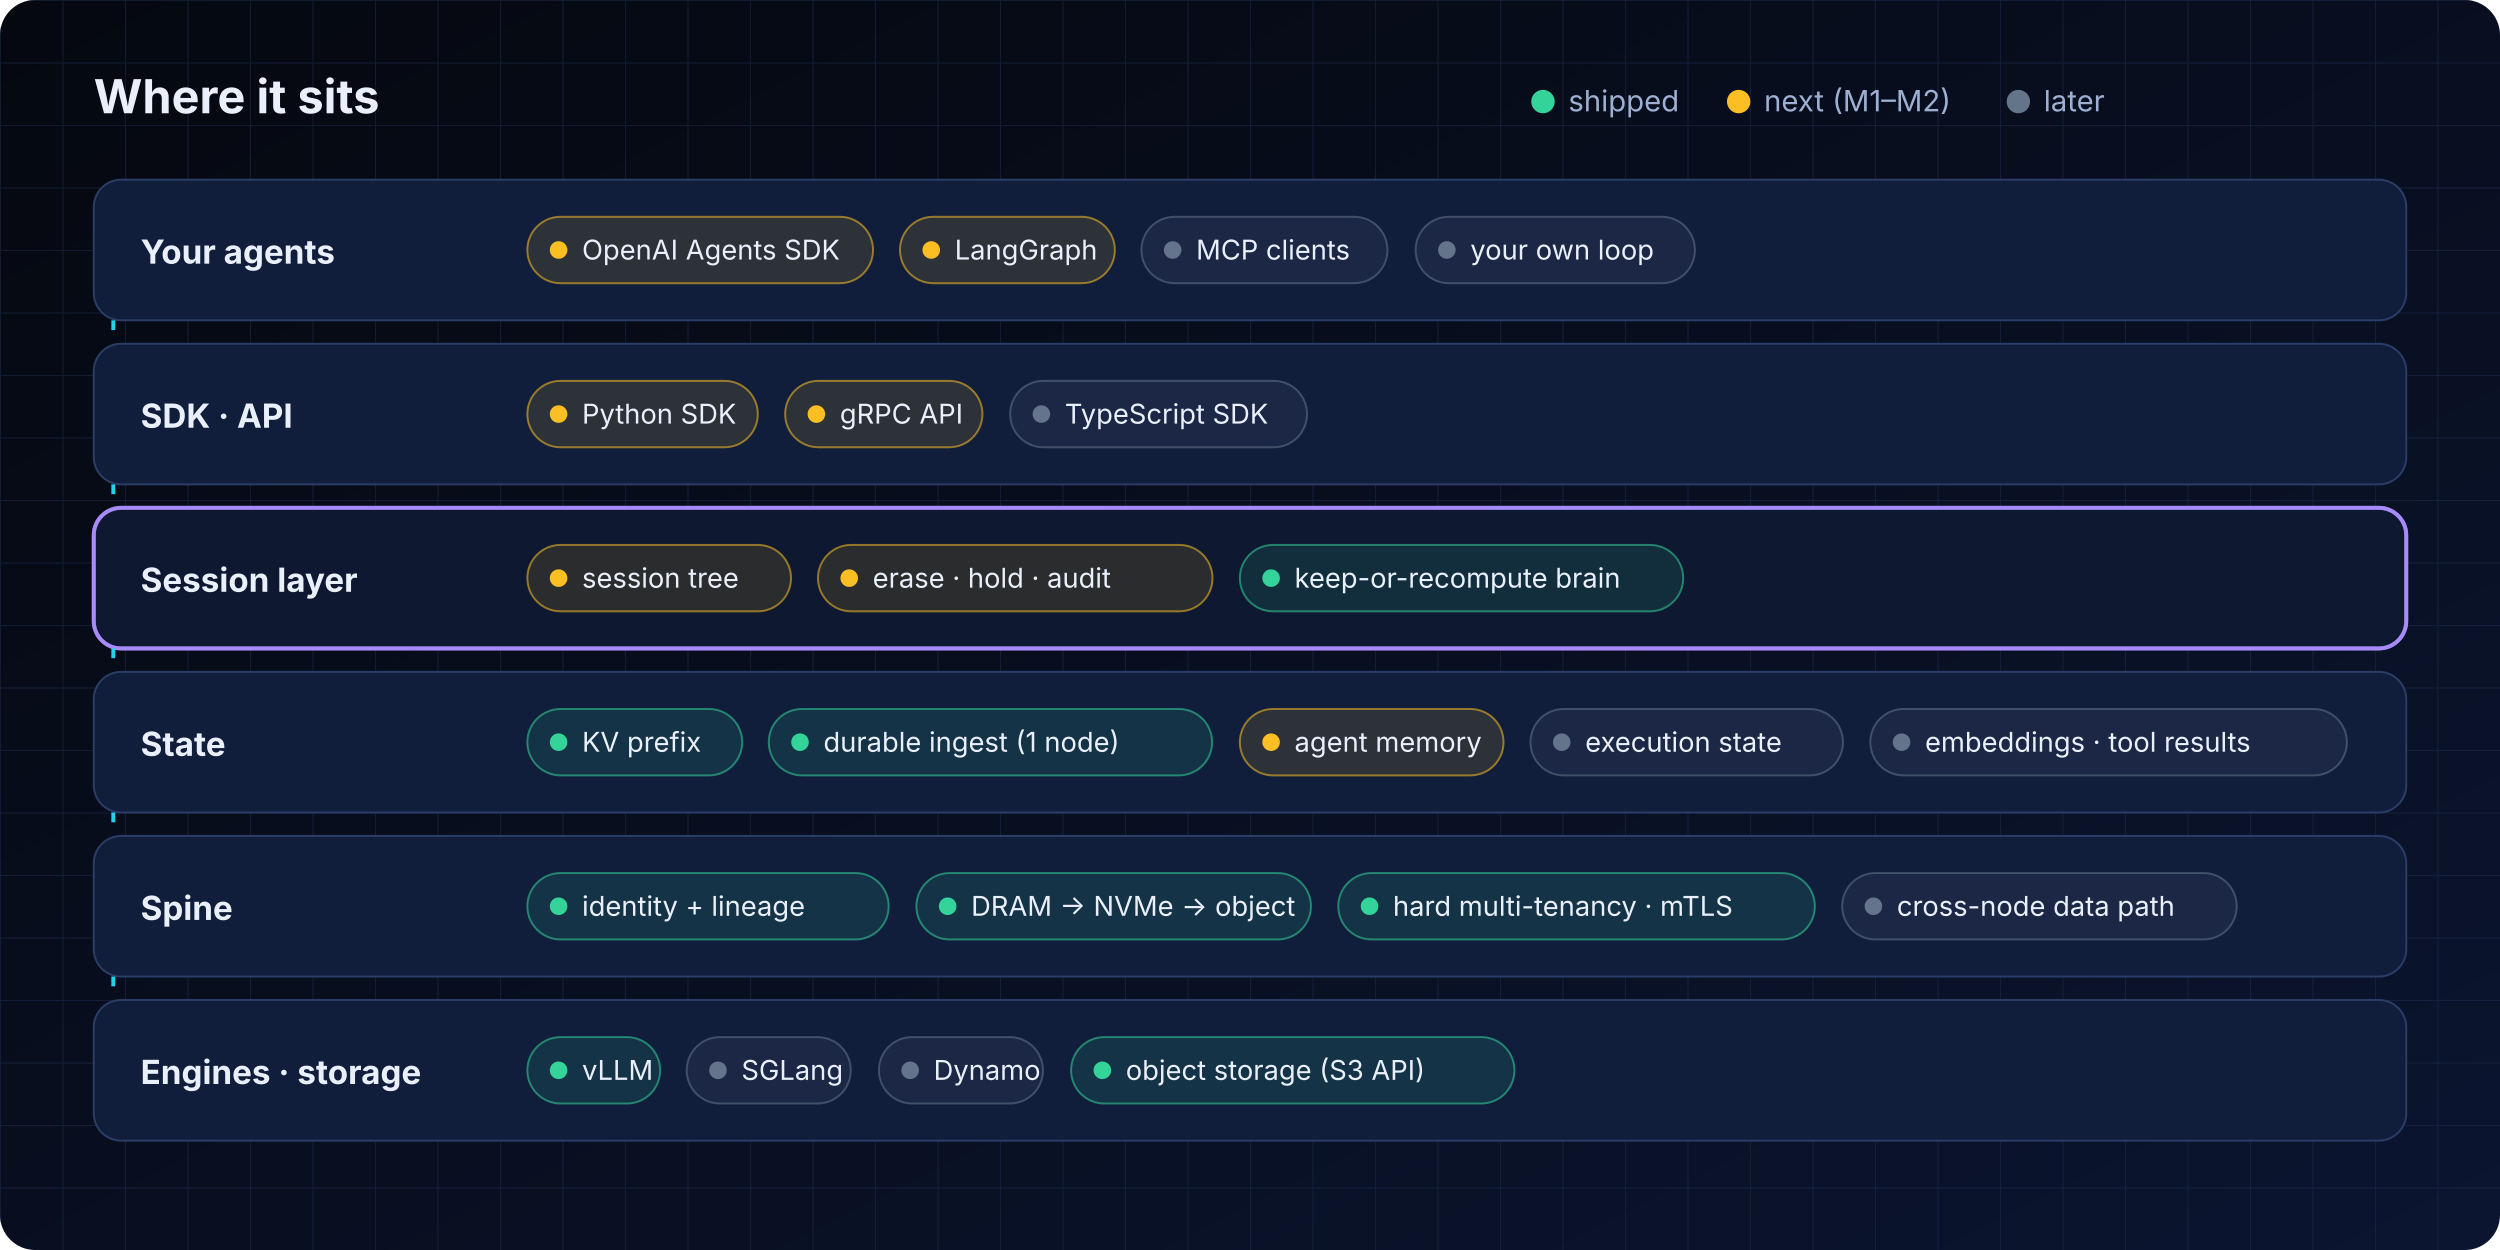
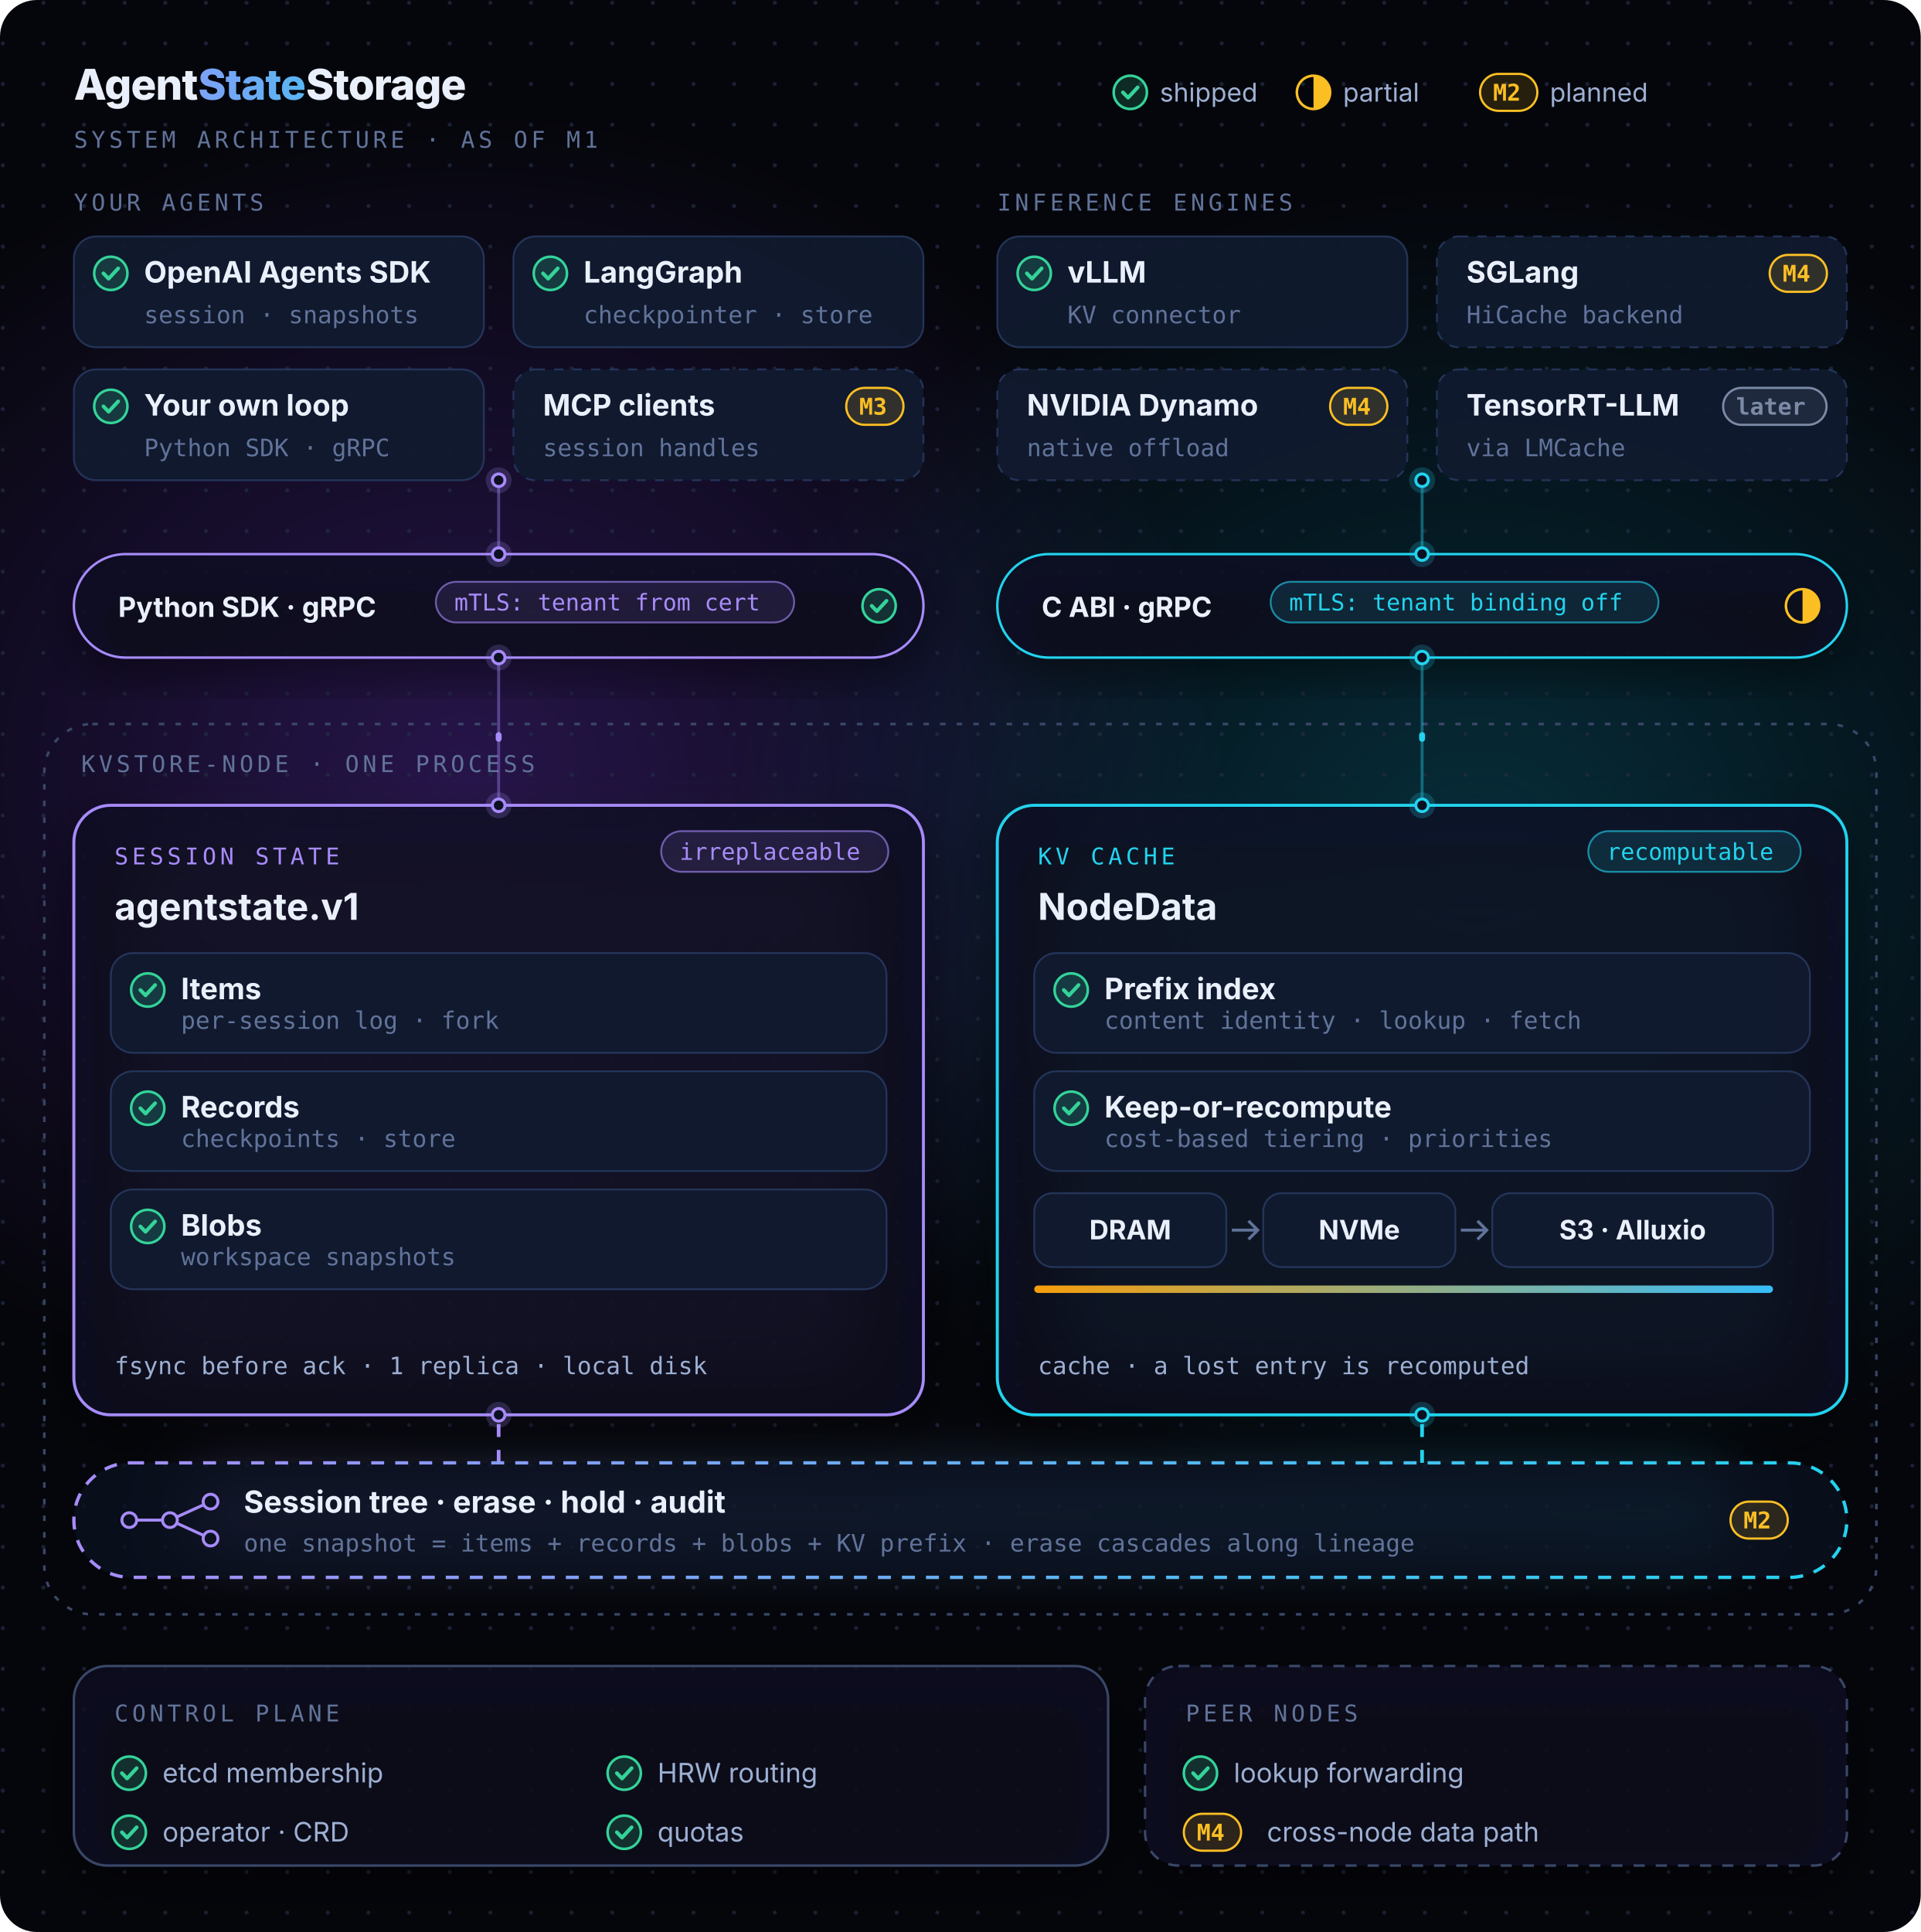
- <svg xmlns="http://www.w3.org/2000/svg" viewBox="0 0 1280 640" width="1280" height="640" role="img" aria-label="Architecture: agents, SDK, session layer, state planes, spine, engines and storage">
+ <svg xmlns="http://www.w3.org/2000/svg" viewBox="0 0 1040 1046" width="1040" height="1046" role="img" aria-label="AgentStateStorage system architecture">
  <style>
  .t  { font-family: Inter, -apple-system, 'Segoe UI', Helvetica, Arial, sans-serif; fill: #EAF0FB; }
  .s  { font-family: Inter, -apple-system, 'Segoe UI', Helvetica, Arial, sans-serif; fill: #9DB0D3; }
  .d  { font-family: Inter, -apple-system, 'Segoe UI', Helvetica, Arial, sans-serif; fill: #61739A; }
  .m  { font-family: 'JetBrains Mono', 'SF Mono', Menlo, Consolas, monospace; }
-   .flow  { stroke-dasharray: 5 9; animation: flow 1.6s linear infinite; }
-   .pulse { animation: pulse 2.8s ease-in-out infinite; }
-   @keyframes flow  { to { stroke-dashoffset: -28; } }
-   @keyframes pulse { 0%,100% { opacity: .25; } 50% { opacity: 1; } }
+   .eb { font-family: 'JetBrains Mono', 'SF Mono', Menlo, Consolas, monospace; font-size: 12.5px; letter-spacing: 2px; fill: #61739A; }
+   .spark { stroke-dasharray: 2 40; stroke-linecap: round; animation: spark 2.2s linear infinite; }
+   .spark.slow { animation-duration: 3.4s; }
+   .march { stroke-dasharray: 7 7; animation: march 1.8s linear infinite; }
+   .breathe { animation: breathe 4s ease-in-out infinite; }
+   @keyframes spark { to { stroke-dashoffset: -84; } }
+   @keyframes march { to { stroke-dashoffset: -28; } }
+   @keyframes breathe { 0%,100% { opacity: .5; } 50% { opacity: 1; } }
  @media (prefers-reduced-motion: reduce) {
-     .flow, .pulse { animation: none; }
+     .spark, .march, .breathe { animation: none; }
  }
</style>
  <defs>
-     <linearGradient id="bg" x1="0" y1="0" x2="1" y2="1">
-       <stop offset="0" stop-color="#05080F" />
-       <stop offset="1" stop-color="#0B1530" />
+     <pattern id="dots" width="22" height="22" patternUnits="userSpaceOnUse">
+       <circle cx="1.5" cy="1.5" r="1.1" fill="#232C44" />
+     </pattern>
+     <radialGradient id="aur1" cx=".5" cy=".5" r=".5">
+       <stop offset="0" stop-color="#7C3AED" stop-opacity=".28" />
+       <stop offset="1" stop-color="#7C3AED" stop-opacity="0" />
+     </radialGradient>
+     <radialGradient id="aur2" cx=".5" cy=".5" r=".5">
+       <stop offset="0" stop-color="#0891B2" stop-opacity=".28" />
+       <stop offset="1" stop-color="#0891B2" stop-opacity="0" />
+     </radialGradient>
+     <linearGradient id="word" x1="0" y1="0" x2="1" y2="0">
+       <stop offset="0" stop-color="#A78BFA" />
+       <stop offset="1" stop-color="#22D3EE" />
    </linearGradient>
-     <linearGradient id="brand" x1="0" y1="0" x2="1" y2="0">
-       <stop offset="0" stop-color="#22D3EE" />
-       <stop offset=".5" stop-color="#A78BFA" />
-       <stop offset="1" stop-color="#FBBF24" />
+     <linearGradient id="span" gradientUnits="userSpaceOnUse" x1="40" y1="0" x2="1000" y2="0">
+       <stop offset="0" stop-color="#A78BFA" />
+       <stop offset="1" stop-color="#22D3EE" />
    </linearGradient>
-     <pattern id="grid" width="32" height="32" patternUnits="userSpaceOnUse">
-       <path d="M32 0H0V32" fill="none" stroke="#1C2B4D" stroke-width="1" opacity=".55" />
-     </pattern>
-     <radialGradient id="aura" cx=".5" cy=".5" r=".5">
-       <stop offset="0" stop-color="#A78BFA" stop-opacity="0.30" />
-       <stop offset=".55" stop-color="#22D3EE" stop-opacity="0.10" />
-       <stop offset="1" stop-color="#22D3EE" stop-opacity="0" />
-     </radialGradient>
-     <filter id="glow" x="-50%" y="-50%" width="200%" height="200%">
-       <feGaussianBlur stdDeviation="7" />
+     <linearGradient id="heat" x1="0" y1="0" x2="1" y2="0">
+       <stop offset="0" stop-color="#F59E0B" />
+       <stop offset="1" stop-color="#38BDF8" />
+     </linearGradient>
+     <filter id="soft" x="-20%" y="-20%" width="140%" height="160%">
+       <feDropShadow dx="0" dy="10" stdDeviation="14" flood-color="#000000" flood-opacity=".55" />
+     </filter>
+     <filter id="bloom" x="-30%" y="-80%" width="160%" height="260%">
+       <feGaussianBlur stdDeviation="16" />
    </filter>
  </defs>
-   <rect width="1280" height="640" rx="18" fill="url(#bg)" />
-   <rect width="1280" height="640" rx="18" fill="url(#grid)" />
-   <text x="48" y="58" font-size="24" font-weight="700" class="t">Where it sits</text>
-   <circle cx="790" cy="52" r="6" fill="#34D399" />
-   <text x="803" y="57" font-size="15" class="s">shipped</text>
-   <circle cx="890.2" cy="52" r="6" fill="#FBBF24" />
-   <text x="903.2" y="57" font-size="15" class="s">next (M1–M2)</text>
-   <circle cx="1033.4" cy="52" r="6" fill="#64748B" />
-   <text x="1046.4" y="57" font-size="15" class="s">later</text>
-   <rect x="48" y="92" width="1184" height="72" rx="14" fill="#111E3B" stroke="#2A3D66" stroke-width="1" />
-   <text x="72" y="135" font-size="17" font-weight="700" class="t">Your agents</text>
-   <g transform="translate(270,111)">
-     <rect width="177" height="34" rx="17.0" fill="#FBBF24" fill-opacity=".12" stroke="#FBBF24" stroke-opacity=".55" />
-     <circle cx="16" cy="17.0" r="4.5" fill="#FBBF24" />
-     <text x="28" y="21.9" font-size="14" class="t ">OpenAI Agents SDK</text>
-   </g>
-   <g transform="translate(460.8,111)">
-     <rect width="110" height="34" rx="17.0" fill="#FBBF24" fill-opacity=".12" stroke="#FBBF24" stroke-opacity=".55" />
-     <circle cx="16" cy="17.0" r="4.5" fill="#FBBF24" />
-     <text x="28" y="21.9" font-size="14" class="t ">LangGraph</text>
-   </g>
-   <g transform="translate(584.4,111)">
-     <rect width="126" height="34" rx="17.0" fill="#64748B" fill-opacity=".12" stroke="#64748B" stroke-opacity=".55" />
-     <circle cx="16" cy="17.0" r="4.5" fill="#64748B" />
-     <text x="28" y="21.9" font-size="14" class="t ">MCP clients</text>
-   </g>
-   <g transform="translate(724.8,111)">
-     <rect width="143" height="34" rx="17.0" fill="#64748B" fill-opacity=".12" stroke="#64748B" stroke-opacity=".55" />
-     <circle cx="16" cy="17.0" r="4.5" fill="#64748B" />
-     <text x="28" y="21.9" font-size="14" class="t ">your own loop</text>
-   </g>
-   <path d="M58 164v12" stroke="#22D3EE" stroke-width="2" class="flow" />
-   <rect x="48" y="176" width="1184" height="72" rx="14" fill="#111E3B" stroke="#2A3D66" stroke-width="1" />
-   <text x="72" y="219" font-size="17" font-weight="700" class="t">SDK · API</text>
-   <g transform="translate(270,195)">
-     <rect width="118" height="34" rx="17.0" fill="#FBBF24" fill-opacity=".12" stroke="#FBBF24" stroke-opacity=".55" />
-     <circle cx="16" cy="17.0" r="4.5" fill="#FBBF24" />
-     <text x="28" y="21.9" font-size="14" class="t ">Python SDK</text>
-   </g>
-   <g transform="translate(402.0,195)">
-     <rect width="101" height="34" rx="17.0" fill="#FBBF24" fill-opacity=".12" stroke="#FBBF24" stroke-opacity=".55" />
-     <circle cx="16" cy="17.0" r="4.5" fill="#FBBF24" />
-     <text x="28" y="21.9" font-size="14" class="t ">gRPC API</text>
-   </g>
-   <g transform="translate(517.2,195)">
-     <rect width="152" height="34" rx="17.0" fill="#64748B" fill-opacity=".12" stroke="#64748B" stroke-opacity=".55" />
-     <circle cx="16" cy="17.0" r="4.5" fill="#64748B" />
-     <text x="28" y="21.9" font-size="14" class="t ">TypeScript SDK</text>
-   </g>
-   <path d="M58 248v12" stroke="#22D3EE" stroke-width="2" class="flow" />
-   <rect x="48" y="260" width="1184" height="72" rx="14" fill="#0E1830" stroke="#A78BFA" stroke-width="2" />
-   <rect x="48" y="260" width="1184" height="72" rx="14" fill="none" stroke="#A78BFA" stroke-width="2" opacity=".6" class="pulse" />
-   <text x="72" y="303" font-size="17" font-weight="700" class="t">Session layer</text>
-   <g transform="translate(270,279)">
-     <rect width="135" height="34" rx="17.0" fill="#FBBF24" fill-opacity=".12" stroke="#FBBF24" stroke-opacity=".55" />
-     <circle cx="16" cy="17.0" r="4.5" fill="#FBBF24" />
-     <text x="28" y="21.9" font-size="14" class="t ">session tree</text>
-   </g>
-   <g transform="translate(418.8,279)">
-     <rect width="202" height="34" rx="17.0" fill="#FBBF24" fill-opacity=".12" stroke="#FBBF24" stroke-opacity=".55" />
-     <circle cx="16" cy="17.0" r="4.5" fill="#FBBF24" />
-     <text x="28" y="21.9" font-size="14" class="t ">erase · hold · audit</text>
-   </g>
-   <g transform="translate(634.8,279)">
-     <rect width="227" height="34" rx="17.0" fill="#34D399" fill-opacity=".12" stroke="#34D399" stroke-opacity=".55" />
-     <circle cx="16" cy="17.0" r="4.5" fill="#34D399" />
-     <text x="28" y="21.9" font-size="14" class="t ">keep-or-recompute brain</text>
-   </g>
-   <path d="M58 332v12" stroke="#22D3EE" stroke-width="2" class="flow" />
-   <rect x="48" y="344" width="1184" height="72" rx="14" fill="#111E3B" stroke="#2A3D66" stroke-width="1" />
-   <text x="72" y="387" font-size="17" font-weight="700" class="t">State</text>
-   <g transform="translate(270,363)">
-     <rect width="110" height="34" rx="17.0" fill="#34D399" fill-opacity=".12" stroke="#34D399" stroke-opacity=".55" />
-     <circle cx="16" cy="17.0" r="4.5" fill="#34D399" />
-     <text x="28" y="21.9" font-size="14" class="t ">KV prefix</text>
-   </g>
-   <g transform="translate(393.6,363)">
-     <rect width="227" height="34" rx="17.0" fill="#34D399" fill-opacity=".12" stroke="#34D399" stroke-opacity=".55" />
-     <circle cx="16" cy="17.0" r="4.5" fill="#34D399" />
-     <text x="28" y="21.9" font-size="14" class="t ">durable ingest (1 node)</text>
-   </g>
-   <g transform="translate(634.8,363)">
-     <rect width="135" height="34" rx="17.0" fill="#FBBF24" fill-opacity=".12" stroke="#FBBF24" stroke-opacity=".55" />
-     <circle cx="16" cy="17.0" r="4.5" fill="#FBBF24" />
-     <text x="28" y="21.9" font-size="14" class="t ">agent memory</text>
-   </g>
-   <g transform="translate(783.6,363)">
-     <rect width="160" height="34" rx="17.0" fill="#64748B" fill-opacity=".12" stroke="#64748B" stroke-opacity=".55" />
-     <circle cx="16" cy="17.0" r="4.5" fill="#64748B" />
-     <text x="28" y="21.9" font-size="14" class="t ">execution state</text>
-   </g>
-   <g transform="translate(957.6,363)">
-     <rect width="244" height="34" rx="17.0" fill="#64748B" fill-opacity=".12" stroke="#64748B" stroke-opacity=".55" />
-     <circle cx="16" cy="17.0" r="4.5" fill="#64748B" />
-     <text x="28" y="21.9" font-size="14" class="t ">embeddings · tool results</text>
-   </g>
-   <path d="M58 416v12" stroke="#22D3EE" stroke-width="2" class="flow" />
-   <rect x="48" y="428" width="1184" height="72" rx="14" fill="#111E3B" stroke="#2A3D66" stroke-width="1" />
-   <text x="72" y="471" font-size="17" font-weight="700" class="t">Spine</text>
-   <g transform="translate(270,447)">
-     <rect width="185" height="34" rx="17.0" fill="#34D399" fill-opacity=".12" stroke="#34D399" stroke-opacity=".55" />
-     <circle cx="16" cy="17.0" r="4.5" fill="#34D399" />
-     <text x="28" y="21.9" font-size="14" class="t ">identity + lineage</text>
-   </g>
-   <g transform="translate(469.2,447)">
-     <rect width="202" height="34" rx="17.0" fill="#34D399" fill-opacity=".12" stroke="#34D399" stroke-opacity=".55" />
-     <circle cx="16" cy="17.0" r="4.5" fill="#34D399" />
-     <text x="28" y="21.9" font-size="14" class="t ">DRAM → NVMe → object</text>
-   </g>
-   <g transform="translate(685.2,447)">
-     <rect width="244" height="34" rx="17.0" fill="#34D399" fill-opacity=".12" stroke="#34D399" stroke-opacity=".55" />
-     <circle cx="16" cy="17.0" r="4.5" fill="#34D399" />
-     <text x="28" y="21.9" font-size="14" class="t ">hard multi-tenancy · mTLS</text>
-   </g>
-   <g transform="translate(943.2,447)">
-     <rect width="202" height="34" rx="17.0" fill="#64748B" fill-opacity=".12" stroke="#64748B" stroke-opacity=".55" />
-     <circle cx="16" cy="17.0" r="4.5" fill="#64748B" />
-     <text x="28" y="21.9" font-size="14" class="t ">cross-node data path</text>
-   </g>
-   <path d="M58 500v12" stroke="#22D3EE" stroke-width="2" class="flow" />
-   <rect x="48" y="512" width="1184" height="72" rx="14" fill="#111E3B" stroke="#2A3D66" stroke-width="1" />
-   <text x="72" y="555" font-size="17" font-weight="700" class="t">Engines · storage</text>
-   <g transform="translate(270,531)">
-     <rect width="68" height="34" rx="17.0" fill="#34D399" fill-opacity=".12" stroke="#34D399" stroke-opacity=".55" />
-     <circle cx="16" cy="17.0" r="4.5" fill="#34D399" />
-     <text x="28" y="21.9" font-size="14" class="t ">vLLM</text>
-   </g>
-   <g transform="translate(351.6,531)">
-     <rect width="84" height="34" rx="17.0" fill="#64748B" fill-opacity=".12" stroke="#64748B" stroke-opacity=".55" />
-     <circle cx="16" cy="17.0" r="4.5" fill="#64748B" />
-     <text x="28" y="21.9" font-size="14" class="t ">SGLang</text>
-   </g>
-   <g transform="translate(450.0,531)">
-     <rect width="84" height="34" rx="17.0" fill="#64748B" fill-opacity=".12" stroke="#64748B" stroke-opacity=".55" />
-     <circle cx="16" cy="17.0" r="4.5" fill="#64748B" />
-     <text x="28" y="21.9" font-size="14" class="t ">Dynamo</text>
-   </g>
-   <g transform="translate(548.4,531)">
-     <rect width="227" height="34" rx="17.0" fill="#34D399" fill-opacity=".12" stroke="#34D399" stroke-opacity=".55" />
-     <circle cx="16" cy="17.0" r="4.5" fill="#34D399" />
-     <text x="28" y="21.9" font-size="14" class="t ">object storage (S3 API)</text>
-   </g>
+   <rect width="1040" height="1046" rx="20" fill="#05060B" />
+   <ellipse cx="250" cy="420" rx="420" ry="360" fill="url(#aur1)" />
+   <ellipse cx="800" cy="460" rx="420" ry="360" fill="url(#aur2)" />
+   <rect width="1040" height="1046" rx="20" fill="url(#dots)" opacity=".7" />
+   <text x="40" y="54" font-size="23" font-weight="800" letter-spacing="-.4" class="t">Agent<tspan fill="url(#word)">State</tspan>Storage</text>
+   <text x="40" y="80" class="eb">SYSTEM ARCHITECTURE · AS OF M1</text>
+   <circle cx="612" cy="50" r="9" fill="#34D399" fill-opacity=".18" stroke="#34D399" stroke-width="1.4" />
+   <path d="M608 50l2.8 2.9 5.2-5.6" fill="none" stroke="#34D399" stroke-width="2" stroke-linecap="round" stroke-linejoin="round" />
+   <text x="628" y="55" font-size="14" class="s">shipped</text>
+   <circle cx="711.2" cy="50" r="9" fill="none" stroke="#FBBF24" stroke-width="1.4" />
+   <path d="M711.2 41a9 9 0 0 1 0 18z" fill="#FBBF24" />
+   <text x="727.2" y="55" font-size="14" class="s">partial</text>
+   <rect x="801.4" y="40" width="31" height="20" rx="10" fill="#FBBF24" fill-opacity=".14" stroke="#FBBF24" stroke-width="1.2" />
+   <text x="808.4" y="54.5" font-size="12.5" font-weight="700" class="m" fill="#FBBF24">M2</text>
+   <text x="839.2" y="55" font-size="14" class="s">planned</text>
+   <text x="40" y="114" class="eb">YOUR AGENTS</text>
+   <text x="540" y="114" class="eb">INFERENCE ENGINES</text>
+   <rect x="40" y="128" width="222" height="60" rx="12" fill="#111A2F" fill-opacity=".92" stroke="#2A3D66" stroke-opacity=".8" />
+   <circle cx="60" cy="148" r="9" fill="#34D399" fill-opacity=".18" stroke="#34D399" stroke-width="1.4" />
+   <path d="M56 148l2.8 2.9 5.2-5.6" fill="none" stroke="#34D399" stroke-width="2" stroke-linecap="round" stroke-linejoin="round" />
+   <text x="78" y="153" font-size="16" font-weight="650" class="t">OpenAI Agents SDK</text>
+   <text x="78" y="175" font-size="13" class="d m">session · snapshots</text>
+   <rect x="278" y="128" width="222" height="60" rx="12" fill="#111A2F" fill-opacity=".92" stroke="#2A3D66" stroke-opacity=".8" />
+   <circle cx="298" cy="148" r="9" fill="#34D399" fill-opacity=".18" stroke="#34D399" stroke-width="1.4" />
+   <path d="M294 148l2.8 2.9 5.2-5.6" fill="none" stroke="#34D399" stroke-width="2" stroke-linecap="round" stroke-linejoin="round" />
+   <text x="316" y="153" font-size="16" font-weight="650" class="t">LangGraph</text>
+   <text x="316" y="175" font-size="13" class="d m">checkpointer · store</text>
+   <rect x="40" y="200" width="222" height="60" rx="12" fill="#111A2F" fill-opacity=".92" stroke="#2A3D66" stroke-opacity=".8" />
+   <circle cx="60" cy="220" r="9" fill="#34D399" fill-opacity=".18" stroke="#34D399" stroke-width="1.4" />
+   <path d="M56 220l2.8 2.9 5.2-5.6" fill="none" stroke="#34D399" stroke-width="2" stroke-linecap="round" stroke-linejoin="round" />
+   <text x="78" y="225" font-size="16" font-weight="650" class="t">Your own loop</text>
+   <text x="78" y="247" font-size="13" class="d m">Python SDK · gRPC</text>
+   <rect x="278" y="200" width="222" height="60" rx="12" fill="#111A2F" fill-opacity=".92" stroke="#2A3D66" stroke-opacity=".8" stroke-dasharray="5 5" />
+   <rect x="458.2" y="210" width="31" height="20" rx="10" fill="#FBBF24" fill-opacity=".14" stroke="#FBBF24" stroke-width="1.2" />
+   <text x="465.2" y="224.5" font-size="12.5" font-weight="700" class="m" fill="#FBBF24">M3</text>
+   <text x="294" y="225" font-size="16" font-weight="650" class="t">MCP clients</text>
+   <text x="294" y="247" font-size="13" class="d m">session handles</text>
+   <rect x="540" y="128" width="222" height="60" rx="12" fill="#111A2F" fill-opacity=".92" stroke="#2A3D66" stroke-opacity=".8" />
+   <circle cx="560" cy="148" r="9" fill="#34D399" fill-opacity=".18" stroke="#34D399" stroke-width="1.4" />
+   <path d="M556 148l2.8 2.9 5.2-5.6" fill="none" stroke="#34D399" stroke-width="2" stroke-linecap="round" stroke-linejoin="round" />
+   <text x="578" y="153" font-size="16" font-weight="650" class="t">vLLM</text>
+   <text x="578" y="175" font-size="13" class="d m">KV connector</text>
+   <rect x="778" y="128" width="222" height="60" rx="12" fill="#111A2F" fill-opacity=".92" stroke="#2A3D66" stroke-opacity=".8" stroke-dasharray="5 5" />
+   <rect x="958.2" y="138" width="31" height="20" rx="10" fill="#FBBF24" fill-opacity=".14" stroke="#FBBF24" stroke-width="1.2" />
+   <text x="965.2" y="152.5" font-size="12.5" font-weight="700" class="m" fill="#FBBF24">M4</text>
+   <text x="794" y="153" font-size="16" font-weight="650" class="t">SGLang</text>
+   <text x="794" y="175" font-size="13" class="d m">HiCache backend</text>
+   <rect x="540" y="200" width="222" height="60" rx="12" fill="#111A2F" fill-opacity=".92" stroke="#2A3D66" stroke-opacity=".8" stroke-dasharray="5 5" />
+   <rect x="720.2" y="210" width="31" height="20" rx="10" fill="#FBBF24" fill-opacity=".14" stroke="#FBBF24" stroke-width="1.2" />
+   <text x="727.2" y="224.5" font-size="12.5" font-weight="700" class="m" fill="#FBBF24">M4</text>
+   <text x="556" y="225" font-size="16" font-weight="650" class="t">NVIDIA Dynamo</text>
+   <text x="556" y="247" font-size="13" class="d m">native offload</text>
+   <rect x="778" y="200" width="222" height="60" rx="12" fill="#111A2F" fill-opacity=".92" stroke="#2A3D66" stroke-opacity=".8" stroke-dasharray="5 5" />
+   <rect x="933.0" y="210" width="56" height="20" rx="10" fill="#7C8AA5" fill-opacity=".14" stroke="#7C8AA5" stroke-width="1.2" />
+   <text x="940.0" y="224.5" font-size="12.5" font-weight="700" class="m" fill="#7C8AA5">later</text>
+   <text x="794" y="225" font-size="16" font-weight="650" class="t">TensorRT-LLM</text>
+   <text x="794" y="247" font-size="13" class="d m">via LMCache</text>
+   <path d="M270.0 260V300" fill="none" stroke="#A78BFA" stroke-width="1.6" opacity=".4" />
+   <path d="M270.0 260V300" fill="none" stroke="#A78BFA" stroke-width="3.2" class="spark" />
+   <path d="M770.0 260V300" fill="none" stroke="#22D3EE" stroke-width="1.6" opacity=".4" />
+   <path d="M770.0 260V300" fill="none" stroke="#22D3EE" stroke-width="3.2" class="spark" />
+   <rect x="40" y="300" width="460" height="56" rx="28" fill="#0B1121" fill-opacity=".78" stroke="#A78BFA" stroke-width="1.3" filter="url(#soft)" />
+   <rect x="540" y="300" width="460" height="56" rx="28" fill="#0B1121" fill-opacity=".78" stroke="#22D3EE" stroke-width="1.3" filter="url(#soft)" />
+   <text x="64" y="334" font-size="15" font-weight="650" class="t">Python SDK · gRPC</text>
+   <rect x="236" y="315" width="194" height="22" rx="11" fill="#A78BFA" fill-opacity=".12" stroke="#A78BFA" stroke-opacity=".6" />
+   <text x="246" y="330.5" font-size="12.5" class="m" fill="#A78BFA">mTLS: tenant from cert</text>
+   <circle cx="476" cy="328" r="9" fill="#34D399" fill-opacity=".18" stroke="#34D399" stroke-width="1.4" />
+   <path d="M472 328l2.8 2.9 5.2-5.6" fill="none" stroke="#34D399" stroke-width="2" stroke-linecap="round" stroke-linejoin="round" />
+   <text x="564" y="334" font-size="15" font-weight="650" class="t">C ABI · gRPC</text>
+   <rect x="688" y="315" width="210" height="22" rx="11" fill="#22D3EE" fill-opacity=".12" stroke="#22D3EE" stroke-opacity=".6" />
+   <text x="698" y="330.5" font-size="12.5" class="m" fill="#22D3EE">mTLS: tenant binding off</text>
+   <circle cx="976" cy="328" r="9" fill="none" stroke="#FBBF24" stroke-width="1.4" />
+   <path d="M976 319a9 9 0 0 1 0 18z" fill="#FBBF24" />
+   <rect x="24" y="392" width="992" height="482" rx="26" fill="none" stroke="#3A4767" stroke-width="1.4" stroke-dasharray="3 6" />
+   <text x="44" y="418" class="eb">KVSTORE-NODE · ONE PROCESS</text>
+   <path d="M270.0 356V436" fill="none" stroke="#A78BFA" stroke-width="1.6" opacity=".4" />
+   <path d="M270.0 356V436" fill="none" stroke="#A78BFA" stroke-width="3.2" class="spark slow" />
+   <path d="M770.0 356V436" fill="none" stroke="#22D3EE" stroke-width="1.6" opacity=".4" />
+   <path d="M770.0 356V436" fill="none" stroke="#22D3EE" stroke-width="3.2" class="spark slow" />
+   <rect x="70" y="456" width="400" height="290" rx="30" fill="#A78BFA" opacity=".30" filter="url(#bloom)" class="breathe" />
+   <rect x="40" y="436" width="460" height="330" rx="20" fill="#0B1121" fill-opacity=".78" stroke="#A78BFA" stroke-width="1.6" filter="url(#soft)" />
+   <text x="62" y="468" class="eb" style="fill:#A78BFA">SESSION STATE</text>
+   <rect x="358" y="450" width="123" height="22" rx="11" fill="#A78BFA" fill-opacity=".12" stroke="#A78BFA" stroke-opacity=".6" />
+   <text x="368" y="465.5" font-size="12.5" class="m" fill="#A78BFA">irreplaceable</text>
+   <text x="62" y="498" font-size="20" font-weight="750" class="t">agentstate.v1</text>
+   <rect x="60" y="516" width="420" height="54" rx="12" fill="#111A2F" fill-opacity=".92" stroke="#2A3D66" stroke-opacity=".8" />
+   <circle cx="80" cy="536" r="9" fill="#34D399" fill-opacity=".18" stroke="#34D399" stroke-width="1.4" />
+   <path d="M76 536l2.8 2.9 5.2-5.6" fill="none" stroke="#34D399" stroke-width="2" stroke-linecap="round" stroke-linejoin="round" />
+   <text x="98" y="541" font-size="16" font-weight="650" class="t">Items</text>
+   <text x="98" y="557" font-size="13" class="d m">per-session log · fork</text>
+   <rect x="60" y="580" width="420" height="54" rx="12" fill="#111A2F" fill-opacity=".92" stroke="#2A3D66" stroke-opacity=".8" />
+   <circle cx="80" cy="600" r="9" fill="#34D399" fill-opacity=".18" stroke="#34D399" stroke-width="1.4" />
+   <path d="M76 600l2.8 2.9 5.2-5.6" fill="none" stroke="#34D399" stroke-width="2" stroke-linecap="round" stroke-linejoin="round" />
+   <text x="98" y="605" font-size="16" font-weight="650" class="t">Records</text>
+   <text x="98" y="621" font-size="13" class="d m">checkpoints · store</text>
+   <rect x="60" y="644" width="420" height="54" rx="12" fill="#111A2F" fill-opacity=".92" stroke="#2A3D66" stroke-opacity=".8" />
+   <circle cx="80" cy="664" r="9" fill="#34D399" fill-opacity=".18" stroke="#34D399" stroke-width="1.4" />
+   <path d="M76 664l2.8 2.9 5.2-5.6" fill="none" stroke="#34D399" stroke-width="2" stroke-linecap="round" stroke-linejoin="round" />
+   <text x="98" y="669" font-size="16" font-weight="650" class="t">Blobs</text>
+   <text x="98" y="685" font-size="13" class="d m">workspace snapshots</text>
+   <text x="62" y="744" font-size="13" class="s m">fsync before ack · 1 replica · local disk</text>
+   <rect x="570" y="456" width="400" height="290" rx="30" fill="#22D3EE" opacity=".30" filter="url(#bloom)" class="breathe" />
+   <rect x="540" y="436" width="460" height="330" rx="20" fill="#0B1121" fill-opacity=".78" stroke="#22D3EE" stroke-width="1.6" filter="url(#soft)" />
+   <text x="562" y="468" class="eb" style="fill:#22D3EE">KV CACHE</text>
+   <rect x="860" y="450" width="115" height="22" rx="11" fill="#22D3EE" fill-opacity=".12" stroke="#22D3EE" stroke-opacity=".6" />
+   <text x="870" y="465.5" font-size="12.5" class="m" fill="#22D3EE">recomputable</text>
+   <text x="562" y="498" font-size="20" font-weight="750" class="t">NodeData</text>
+   <rect x="560" y="516" width="420" height="54" rx="12" fill="#111A2F" fill-opacity=".92" stroke="#2A3D66" stroke-opacity=".8" />
+   <circle cx="580" cy="536" r="9" fill="#34D399" fill-opacity=".18" stroke="#34D399" stroke-width="1.4" />
+   <path d="M576 536l2.8 2.9 5.2-5.6" fill="none" stroke="#34D399" stroke-width="2" stroke-linecap="round" stroke-linejoin="round" />
+   <text x="598" y="541" font-size="16" font-weight="650" class="t">Prefix index</text>
+   <text x="598" y="557" font-size="13" class="d m">content identity · lookup · fetch</text>
+   <rect x="560" y="580" width="420" height="54" rx="12" fill="#111A2F" fill-opacity=".92" stroke="#2A3D66" stroke-opacity=".8" />
+   <circle cx="580" cy="600" r="9" fill="#34D399" fill-opacity=".18" stroke="#34D399" stroke-width="1.4" />
+   <path d="M576 600l2.8 2.9 5.2-5.6" fill="none" stroke="#34D399" stroke-width="2" stroke-linecap="round" stroke-linejoin="round" />
+   <text x="598" y="605" font-size="16" font-weight="650" class="t">Keep-or-recompute</text>
+   <text x="598" y="621" font-size="13" class="d m">cost-based tiering · priorities</text>
+   <rect x="560" y="646" width="104" height="40" rx="10" fill="#111A2F" fill-opacity=".92" stroke="#2A3D66" stroke-opacity=".8" />
+   <text x="612.0" y="671" text-anchor="middle" font-size="14.5" font-weight="650" class="t">DRAM</text>
+   <path d="M667 666h14M676 661l5 5-5 5" fill="none" stroke="#61739A" stroke-width="1.6" />
+   <rect x="684" y="646" width="104" height="40" rx="10" fill="#111A2F" fill-opacity=".92" stroke="#2A3D66" stroke-opacity=".8" />
+   <text x="736.0" y="671" text-anchor="middle" font-size="14.5" font-weight="650" class="t">NVMe</text>
+   <path d="M791 666h14M800 661l5 5-5 5" fill="none" stroke="#61739A" stroke-width="1.6" />
+   <rect x="808" y="646" width="152" height="40" rx="10" fill="#111A2F" fill-opacity=".92" stroke="#2A3D66" stroke-opacity=".8" />
+   <text x="884.0" y="671" text-anchor="middle" font-size="14.5" font-weight="650" class="t">S3 · Alluxio</text>
+   <rect x="560" y="696" width="400" height="4" rx="2" fill="url(#heat)" />
+   <text x="562" y="744" font-size="13" class="s m">cache · a lost entry is recomputed</text>
+   <path d="M270.0 792V766" stroke="#A78BFA" stroke-width="2" class="march" />
+   <path d="M770.0 792V766" stroke="#22D3EE" stroke-width="2" class="march" />
+   <rect x="100" y="800" width="840" height="40" rx="20" fill="url(#span)" opacity=".30" filter="url(#bloom)" class="breathe" />
+   <rect x="40" y="792" width="960" height="62" rx="31" fill="#0B1121" fill-opacity=".78" stroke="url(#span)" stroke-width="1.8" stroke-dasharray="7 6" />
+   <path d="M70 823L92 823" stroke="#A78BFA" stroke-width="1.6" />
+   <path d="M92 823L114 813" stroke="#A78BFA" stroke-width="1.6" />
+   <path d="M92 823L114 833" stroke="#A78BFA" stroke-width="1.6" />
+   <circle cx="70" cy="823" r="4" fill="#0B1121" stroke="#A78BFA" stroke-width="1.6" />
+   <circle cx="92" cy="823" r="4" fill="#0B1121" stroke="#A78BFA" stroke-width="1.6" />
+   <circle cx="114" cy="813" r="4" fill="#0B1121" stroke="#A78BFA" stroke-width="1.6" />
+   <circle cx="114" cy="833" r="4" fill="#0B1121" stroke="#A78BFA" stroke-width="1.6" />
+   <text x="132" y="819" font-size="16.5" font-weight="700" class="t">Session tree · erase · hold · audit</text>
+   <text x="132" y="840" font-size="13" class="d m">one snapshot = items + records + blobs + KV prefix · erase cascades along lineage</text>
+   <rect x="937" y="813" width="31" height="20" rx="10" fill="#FBBF24" fill-opacity=".14" stroke="#FBBF24" stroke-width="1.2" />
+   <text x="944" y="827.5" font-size="12.5" font-weight="700" class="m" fill="#FBBF24">M2</text>
+   <rect x="40" y="902" width="560" height="108" rx="18" fill="#0B1121" fill-opacity=".78" stroke="#3A4767" stroke-width="1.3" filter="url(#soft)" />
+   <text x="62" y="932" class="eb">CONTROL PLANE</text>
+   <circle cx="70" cy="960" r="9" fill="#34D399" fill-opacity=".18" stroke="#34D399" stroke-width="1.4" />
+   <path d="M66 960l2.8 2.9 5.2-5.6" fill="none" stroke="#34D399" stroke-width="2" stroke-linecap="round" stroke-linejoin="round" />
+   <text x="88" y="965" font-size="14.5" class="s">etcd membership</text>
+   <circle cx="338" cy="960" r="9" fill="#34D399" fill-opacity=".18" stroke="#34D399" stroke-width="1.4" />
+   <path d="M334 960l2.8 2.9 5.2-5.6" fill="none" stroke="#34D399" stroke-width="2" stroke-linecap="round" stroke-linejoin="round" />
+   <text x="356" y="965" font-size="14.5" class="s">HRW routing</text>
+   <circle cx="70" cy="992" r="9" fill="#34D399" fill-opacity=".18" stroke="#34D399" stroke-width="1.4" />
+   <path d="M66 992l2.8 2.9 5.2-5.6" fill="none" stroke="#34D399" stroke-width="2" stroke-linecap="round" stroke-linejoin="round" />
+   <text x="88" y="997" font-size="14.5" class="s">operator · CRD</text>
+   <circle cx="338" cy="992" r="9" fill="#34D399" fill-opacity=".18" stroke="#34D399" stroke-width="1.4" />
+   <path d="M334 992l2.8 2.9 5.2-5.6" fill="none" stroke="#34D399" stroke-width="2" stroke-linecap="round" stroke-linejoin="round" />
+   <text x="356" y="997" font-size="14.5" class="s">quotas</text>
+   <rect x="620" y="902" width="380" height="108" rx="18" fill="#0B1121" fill-opacity=".78" stroke="#3A4767" stroke-width="1.3" stroke-dasharray="6 6" filter="url(#soft)" />
+   <text x="642" y="932" class="eb">PEER NODES</text>
+   <circle cx="650" cy="960" r="9" fill="#34D399" fill-opacity=".18" stroke="#34D399" stroke-width="1.4" />
+   <path d="M646 960l2.8 2.9 5.2-5.6" fill="none" stroke="#34D399" stroke-width="2" stroke-linecap="round" stroke-linejoin="round" />
+   <text x="668" y="965" font-size="14.5" class="s">lookup forwarding</text>
+   <rect x="641" y="982" width="31" height="20" rx="10" fill="#FBBF24" fill-opacity=".14" stroke="#FBBF24" stroke-width="1.2" />
+   <text x="648" y="996.5" font-size="12.5" font-weight="700" class="m" fill="#FBBF24">M4</text>
+   <text x="686" y="997" font-size="14.5" class="s">cross-node data path</text>
+   <circle cx="270.0" cy="260" r="7" fill="#A78BFA" opacity=".2" />
+   <circle cx="270.0" cy="260" r="3.4" fill="#0B1121" stroke="#A78BFA" stroke-width="1.6" />
+   <circle cx="270.0" cy="300" r="7" fill="#A78BFA" opacity=".2" />
+   <circle cx="270.0" cy="300" r="3.4" fill="#0B1121" stroke="#A78BFA" stroke-width="1.6" />
+   <circle cx="770.0" cy="260" r="7" fill="#22D3EE" opacity=".2" />
+   <circle cx="770.0" cy="260" r="3.4" fill="#0B1121" stroke="#22D3EE" stroke-width="1.6" />
+   <circle cx="770.0" cy="300" r="7" fill="#22D3EE" opacity=".2" />
+   <circle cx="770.0" cy="300" r="3.4" fill="#0B1121" stroke="#22D3EE" stroke-width="1.6" />
+   <circle cx="270.0" cy="356" r="7" fill="#A78BFA" opacity=".2" />
+   <circle cx="270.0" cy="356" r="3.4" fill="#0B1121" stroke="#A78BFA" stroke-width="1.6" />
+   <circle cx="270.0" cy="436" r="7" fill="#A78BFA" opacity=".2" />
+   <circle cx="270.0" cy="436" r="3.4" fill="#0B1121" stroke="#A78BFA" stroke-width="1.6" />
+   <circle cx="770.0" cy="356" r="7" fill="#22D3EE" opacity=".2" />
+   <circle cx="770.0" cy="356" r="3.4" fill="#0B1121" stroke="#22D3EE" stroke-width="1.6" />
+   <circle cx="770.0" cy="436" r="7" fill="#22D3EE" opacity=".2" />
+   <circle cx="770.0" cy="436" r="3.4" fill="#0B1121" stroke="#22D3EE" stroke-width="1.6" />
+   <circle cx="270.0" cy="766" r="7" fill="#A78BFA" opacity=".2" />
+   <circle cx="270.0" cy="766" r="3.4" fill="#0B1121" stroke="#A78BFA" stroke-width="1.6" />
+   <circle cx="770.0" cy="766" r="7" fill="#22D3EE" opacity=".2" />
+   <circle cx="770.0" cy="766" r="3.4" fill="#0B1121" stroke="#22D3EE" stroke-width="1.6" />
</svg>
